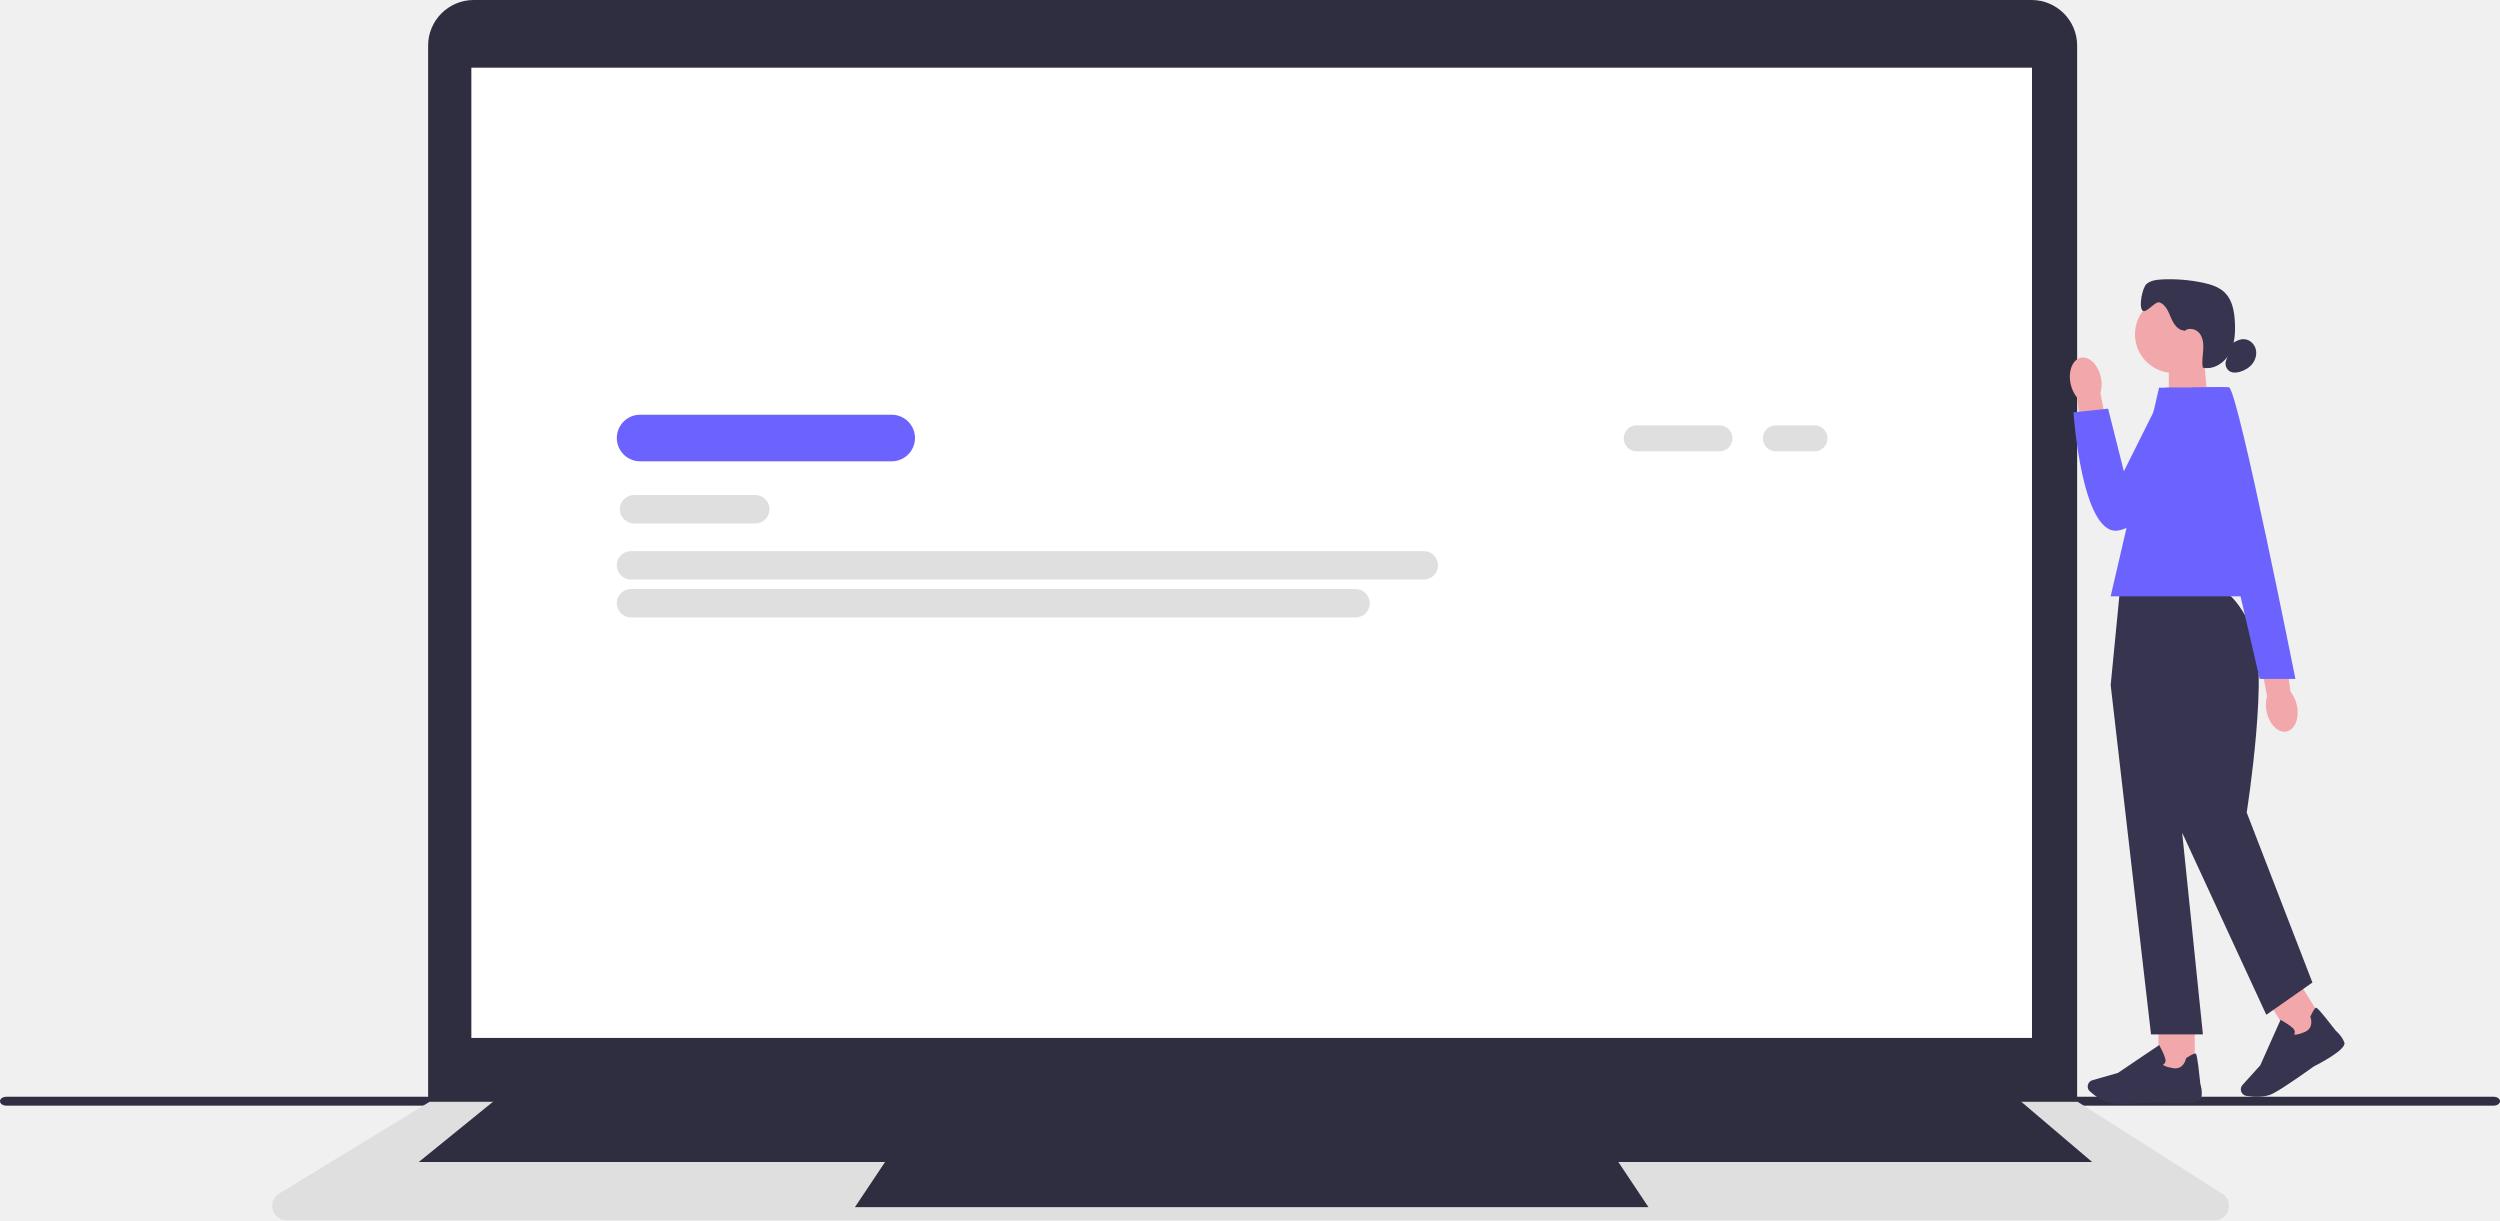
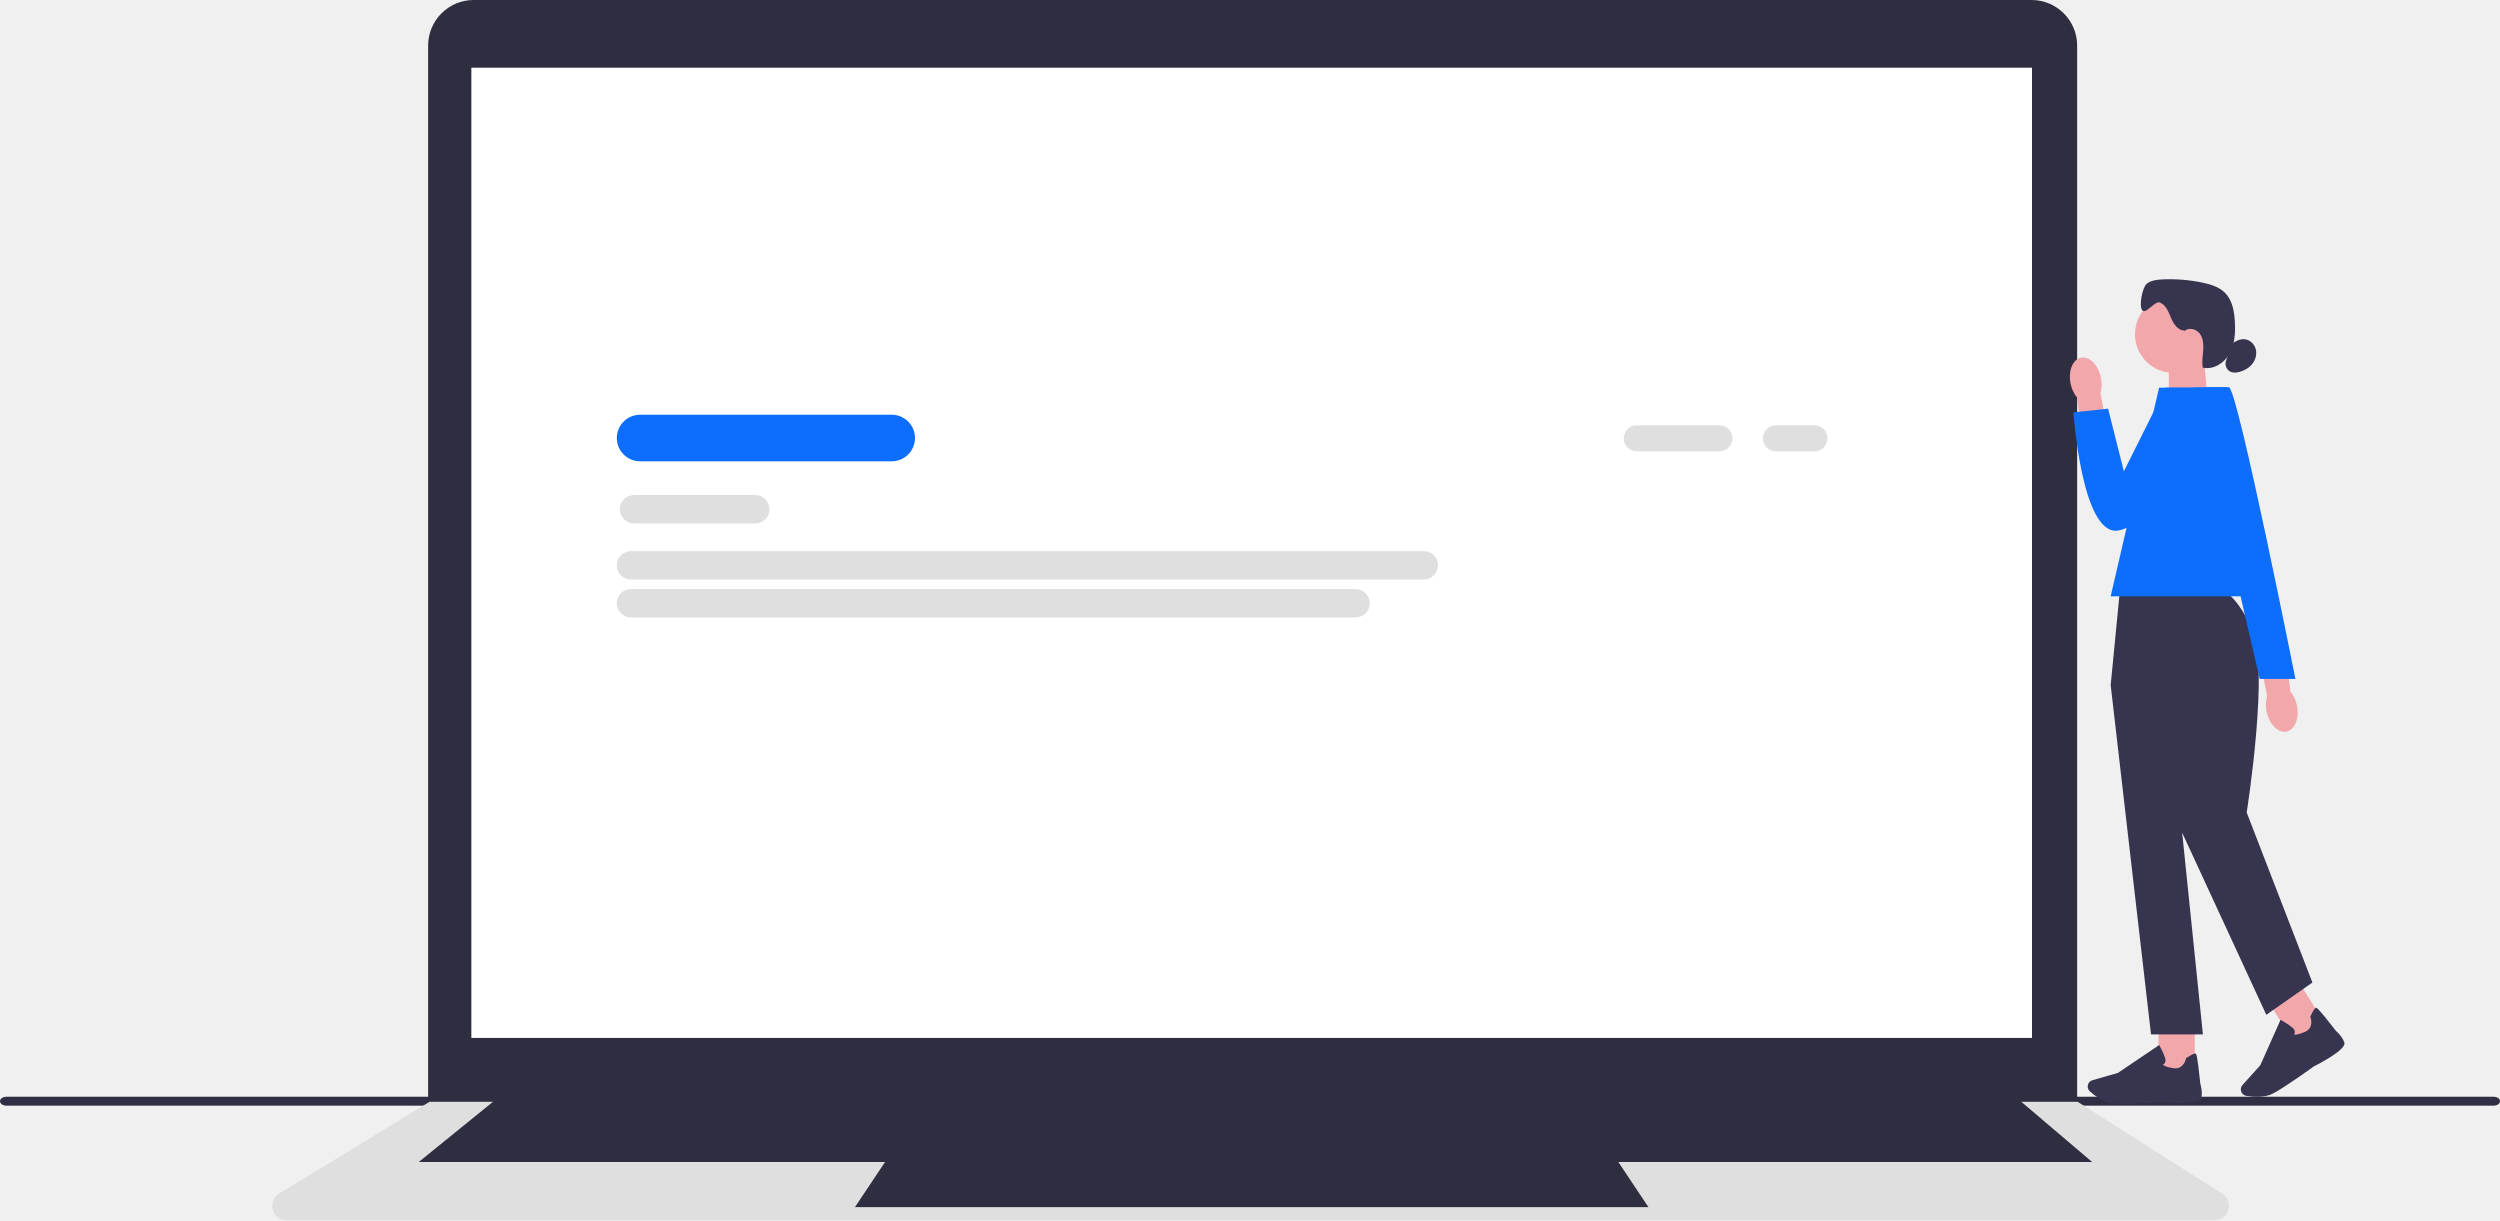
<svg xmlns="http://www.w3.org/2000/svg" width="949.85" height="463.64" viewBox="0 0 949.85 463.64">
  <path d="m0,418.39c0,.94,1.07,1.69,2.41,1.69h945.03c1.33,0,2.41-.75,2.41-1.69s-1.07-1.69-2.41-1.69H2.41c-1.33,0-2.41.75-2.41,1.69Z" fill="#2f2e43" stroke-width="0" />
  <path d="m789.19,420.78H162.66V17.31c0-9.54,7.76-17.31,17.31-17.31h591.91c9.54,0,17.31,7.76,17.31,17.31v403.47Z" fill="#2f2e41" stroke-width="0" />
  <path d="m841.34,463.64H108.95c-2.53,0-4.6-1.57-5.29-4.01-.68-2.43.27-4.86,2.43-6.17l57.09-34.83h626.22l.18.11,54.72,34.77c2.11,1.34,3.03,3.76,2.33,6.17-.7,2.4-2.77,3.96-5.27,3.96Z" fill="#dfdfdf" stroke-width="0" />
  <rect x="179.09" y="25.72" width="592.95" height="368.63" fill="#fff" stroke-width="0" />
  <polygon points="794.9 441.5 159.09 441.5 190.52 416 764.9 416 794.9 441.5" fill="#2f2e41" stroke-width="0" />
  <polygon points="626.31 458.64 324.83 458.64 336.26 441.5 614.88 441.5 626.31 458.64" fill="#2f2e41" stroke-width="0" />
  <path d="m653.28,171.49h-31.41c-2.73,0-4.95-2.22-4.95-4.95s2.22-4.95,4.95-4.95h31.41c2.73,0,4.95,2.22,4.95,4.95s-2.22,4.95-4.95,4.95Z" fill="#dfdfdf" stroke-width="0" />
  <path d="m689.4,171.49h-14.66c-2.73,0-4.95-2.22-4.95-4.95s2.22-4.95,4.95-4.95h14.66c2.73,0,4.95,2.22,4.95,4.95s-2.22,4.95-4.95,4.95Z" fill="#dfdfdf" stroke-width="0" />
-   <path d="m338.8,175.27h-95.6c-4.88,0-8.85-3.97-8.85-8.85s3.97-8.85,8.85-8.85h95.6c4.88,0,8.85,3.97,8.85,8.85s-3.97,8.85-8.85,8.85Z" fill="#6c63ff" stroke-width="0" />
+   <path d="m338.8,175.27h-95.6c-4.88,0-8.85-3.97-8.85-8.85s3.97-8.85,8.85-8.85h95.6c4.88,0,8.85,3.97,8.85,8.85s-3.97,8.85-8.85,8.85Z" fill="#0d6efd" stroke-width="0" />
  <path d="m286.97,198.88h-46.07c-2.97,0-5.4-2.42-5.4-5.4s2.42-5.4,5.4-5.4h46.07c2.97,0,5.4,2.42,5.4,5.4s-2.42,5.4-5.4,5.4Z" fill="#dfdfdf" stroke-width="0" />
  <path d="m540.95,220.19H239.74c-2.97,0-5.4-2.42-5.4-5.4s2.42-5.4,5.4-5.4h301.21c2.97,0,5.4,2.42,5.4,5.4s-2.42,5.4-5.4,5.4Z" fill="#dfdfdf" stroke-width="0" />
  <path d="m515.04,234.59H239.74c-2.97,0-5.4-2.42-5.4-5.4s2.42-5.4,5.4-5.4h275.29c2.97,0,5.4,2.42,5.4,5.4s-2.42,5.4-5.4,5.4Z" fill="#dfdfdf" stroke-width="0" />
  <polygon points="838.74 152.18 824.02 157.02 824.02 135.82 837.38 135.82 838.74 152.18" fill="#f2a7aa" stroke-width="0" />
  <circle cx="825.84" cy="127.02" r="14.67" fill="#f2a7aa" stroke-width="0" />
  <path d="m829.87,125.57c-2.46-.07-4.07-2.56-5.02-4.82-.95-2.27-1.94-4.87-4.21-5.81-1.86-.77-5.15,4.4-6.62,3.03-1.53-1.43-.04-8.81,1.59-10.13s3.85-1.58,5.95-1.68c5.11-.24,10.26.18,15.27,1.22,3.1.65,6.29,1.62,8.53,3.86,2.83,2.84,3.56,7.13,3.76,11.14.21,4.1-.03,8.4-2.02,11.98-1.99,3.59-6.17,6.24-10.17,5.32-.4-2.18,0-4.41.16-6.62.15-2.21,0-4.59-1.35-6.35s-4.23-2.45-5.8-.89" fill="#36344e" stroke-width="0" />
  <path d="m847.92,130.65c1.47-1.08,3.22-1.97,5.03-1.75,1.95.24,3.6,1.85,4.1,3.75s-.06,4-1.27,5.55c-1.21,1.55-3,2.58-4.9,3.1-1.1.3-2.3.42-3.35-.03-1.54-.66-2.37-2.64-1.77-4.2" fill="#36344e" stroke-width="0" />
  <rect x="820.09" y="388" width="13.79" height="19.56" fill="#f2a7aa" stroke-width="0" />
  <path d="m806.66,419.41c-1.45,0-2.74-.04-3.71-.13-3.66-.34-7.16-3.04-8.92-4.62-.79-.71-1.04-1.84-.63-2.82h0c.29-.7.88-1.22,1.61-1.43l9.68-2.77,15.67-10.58.17.31c.07.12,1.6,2.89,2.12,4.76.2.71.14,1.31-.15,1.77-.21.32-.49.5-.73.61.28.3,1.17.9,3.91,1.34,3.99.64,4.84-3.51,4.87-3.68l.03-.14.12-.08c1.9-1.23,3.07-1.78,3.48-1.66.25.08.67.2,1.81,11.49.11.35.91,2.95.37,5.43-.59,2.7-12.39,1.77-14.75,1.56-.07,0-8.9.64-14.96.64Z" fill="#36344e" stroke-width="0" />
  <rect x="865.58" y="374.8" width="13.79" height="19.56" transform="translate(-71.35 519.94) rotate(-31.95)" fill="#f2a7aa" stroke-width="0" />
  <path d="m857.61,416.73c-1.62,0-3.11-.19-4.17-.38-1.04-.18-1.86-1.01-2.03-2.06h0c-.12-.75.1-1.5.61-2.07l6.75-7.47,7.7-17.27.31.17c.12.06,2.89,1.6,4.32,2.92.54.5.81,1.03.8,1.58,0,.38-.15.69-.29.9.4.1,1.47.14,4.03-.94,3.73-1.57,2.25-5.54,2.19-5.71l-.05-.13.06-.13c.97-2.05,1.66-3.14,2.07-3.25.25-.07.68-.18,7.61,8.79.28.24,2.33,2.02,3.19,4.42.93,2.6-9.58,8.06-11.69,9.13-.07.05-11.06,8.04-15.57,10.31-1.79.9-3.91,1.18-5.84,1.18Z" fill="#36344e" stroke-width="0" />
  <path d="m844.04,224.38h-38.61l-3.5,35.92,15.33,132.71h19.71l-7.88-76.65,31.97,69.2,17.52-12.26-24.97-64.6s8.92-56.28,1.91-70.3c-7.01-14.02-11.48-14.02-11.48-14.02Z" fill="#36344e" stroke-width="0" />
-   <polygon points="863.24 226.57 801.92 226.57 820.32 147.3 847.03 147.3 863.24 226.57" fill="#6c63ff" stroke-width="0" />
-   <path id="uuid-52db3307-ec3e-496d-a5d4-9d1f33ffc652-45-45-44-44-457" d="m786.69,145.73c-.98-4.82.81-9.23,4-9.84,3.19-.61,6.56,2.8,7.54,7.63.42,1.92.35,3.91-.19,5.81l3.88,20.49-10.02,1.58-2.76-20.36c-1.24-1.55-2.08-3.37-2.45-5.31h0Z" fill="#f2a7aa" stroke-width="0" />
-   <path d="m846.38,147.3h-23.56l-15.88,31.77-5.99-23.8-13.16,1.4s3.11,46.51,16.73,44.94c13.61-1.57,45.36-43.48,41.87-54.3Z" fill="#6c63ff" stroke-width="0" />
-   <path id="uuid-2800d917-a06e-4fc6-b661-0f9df9cadefc-46-46-45-45-458" d="m872.7,268.11c.98,4.82-.81,9.23-4,9.84-3.19.61-6.56-2.8-7.54-7.63-.42-1.92-.35-3.91.19-5.81l-3.88-20.49,10.02-1.58,2.76,20.36c1.24,1.55,2.08,3.37,2.45,5.31,0,0,0,0,0,0Z" fill="#f2a7aa" stroke-width="0" />
-   <path d="m832.95,147.3s13.39-.57,14.08,0c3.65,2.99,25.09,110.66,25.09,110.66h-13.58s-25.6-110.66-25.6-110.66Z" fill="#6c63ff" stroke-width="0" />
+   <polygon points="863.24 226.57 801.92 226.57 820.32 147.3 847.03 147.3 863.24 226.57" fill="#0d6efd" stroke-width="0" />
+   <path id="uuid-52db3307-ec3e-496d-a5d4-9d1f33ffc652-45-45-44-44-208" d="m786.69,145.73c-.98-4.82.81-9.23,4-9.84,3.19-.61,6.56,2.8,7.54,7.63.42,1.92.35,3.91-.19,5.81l3.88,20.49-10.02,1.58-2.76-20.36c-1.24-1.55-2.08-3.37-2.45-5.31h0Z" fill="#f2a7aa" stroke-width="0" />
+   <path d="m846.38,147.3h-23.56l-15.88,31.77-5.99-23.8-13.16,1.4s3.11,46.51,16.73,44.94c13.61-1.57,45.36-43.48,41.87-54.3Z" fill="#0d6efd" stroke-width="0" />
+   <path id="uuid-2800d917-a06e-4fc6-b661-0f9df9cadefc-46-46-45-45-209" d="m872.7,268.11c.98,4.82-.81,9.23-4,9.84-3.19.61-6.56-2.8-7.54-7.63-.42-1.92-.35-3.91.19-5.81l-3.88-20.49,10.02-1.58,2.76,20.36c1.24,1.55,2.08,3.37,2.45,5.31,0,0,0,0,0,0Z" fill="#f2a7aa" stroke-width="0" />
+   <path d="m832.95,147.3s13.39-.57,14.08,0c3.65,2.99,25.09,110.66,25.09,110.66h-13.58s-25.6-110.66-25.6-110.66Z" fill="#0d6efd" stroke-width="0" />
</svg>
